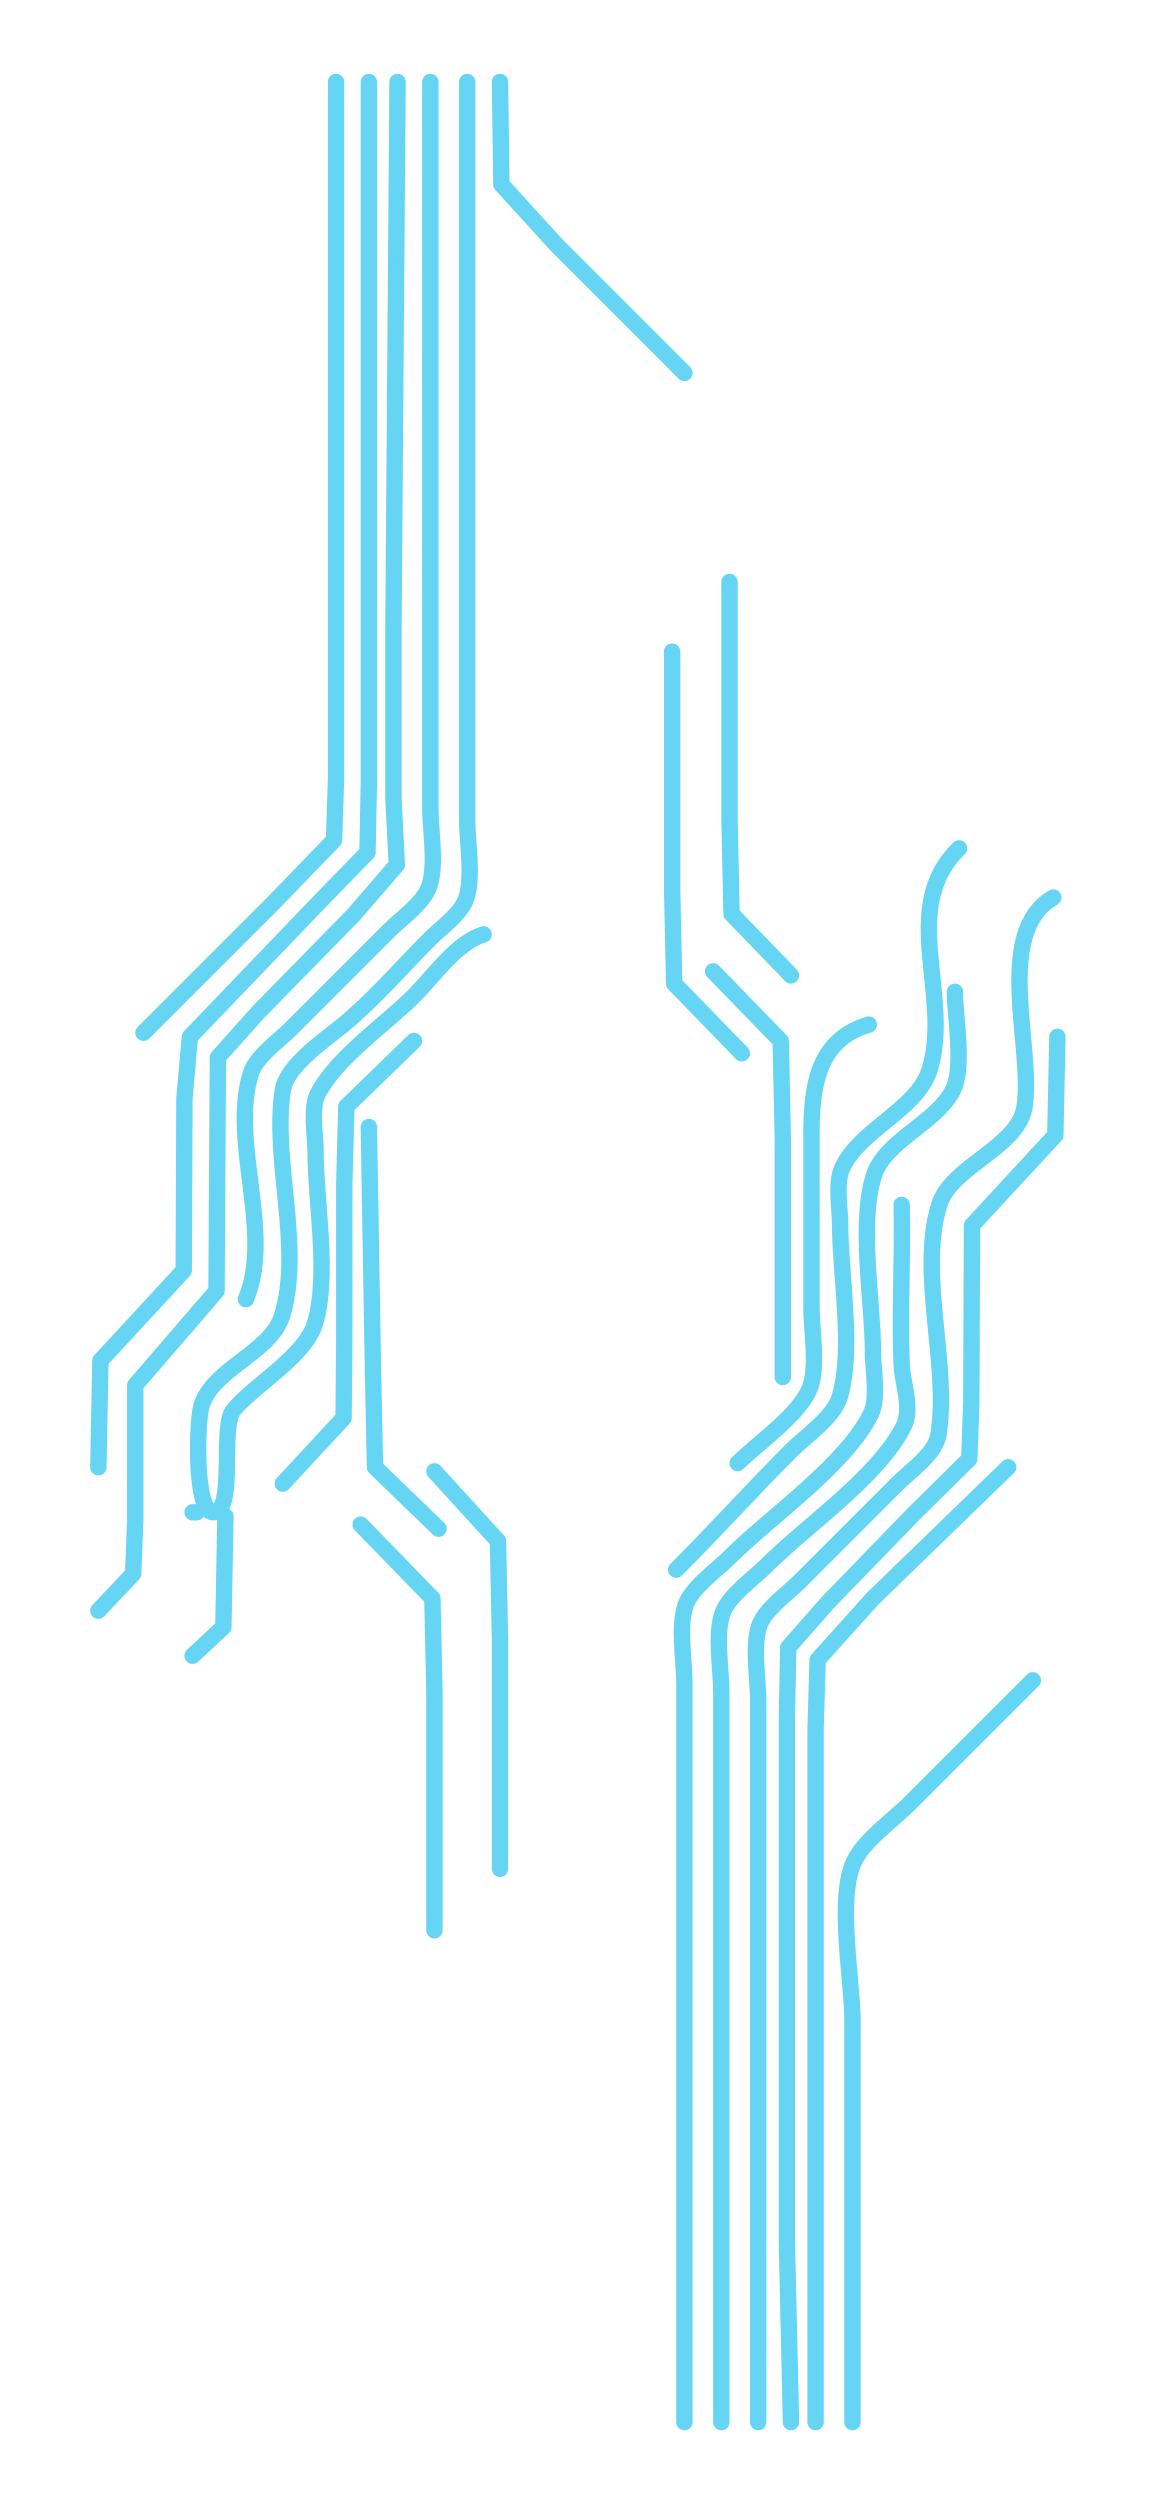
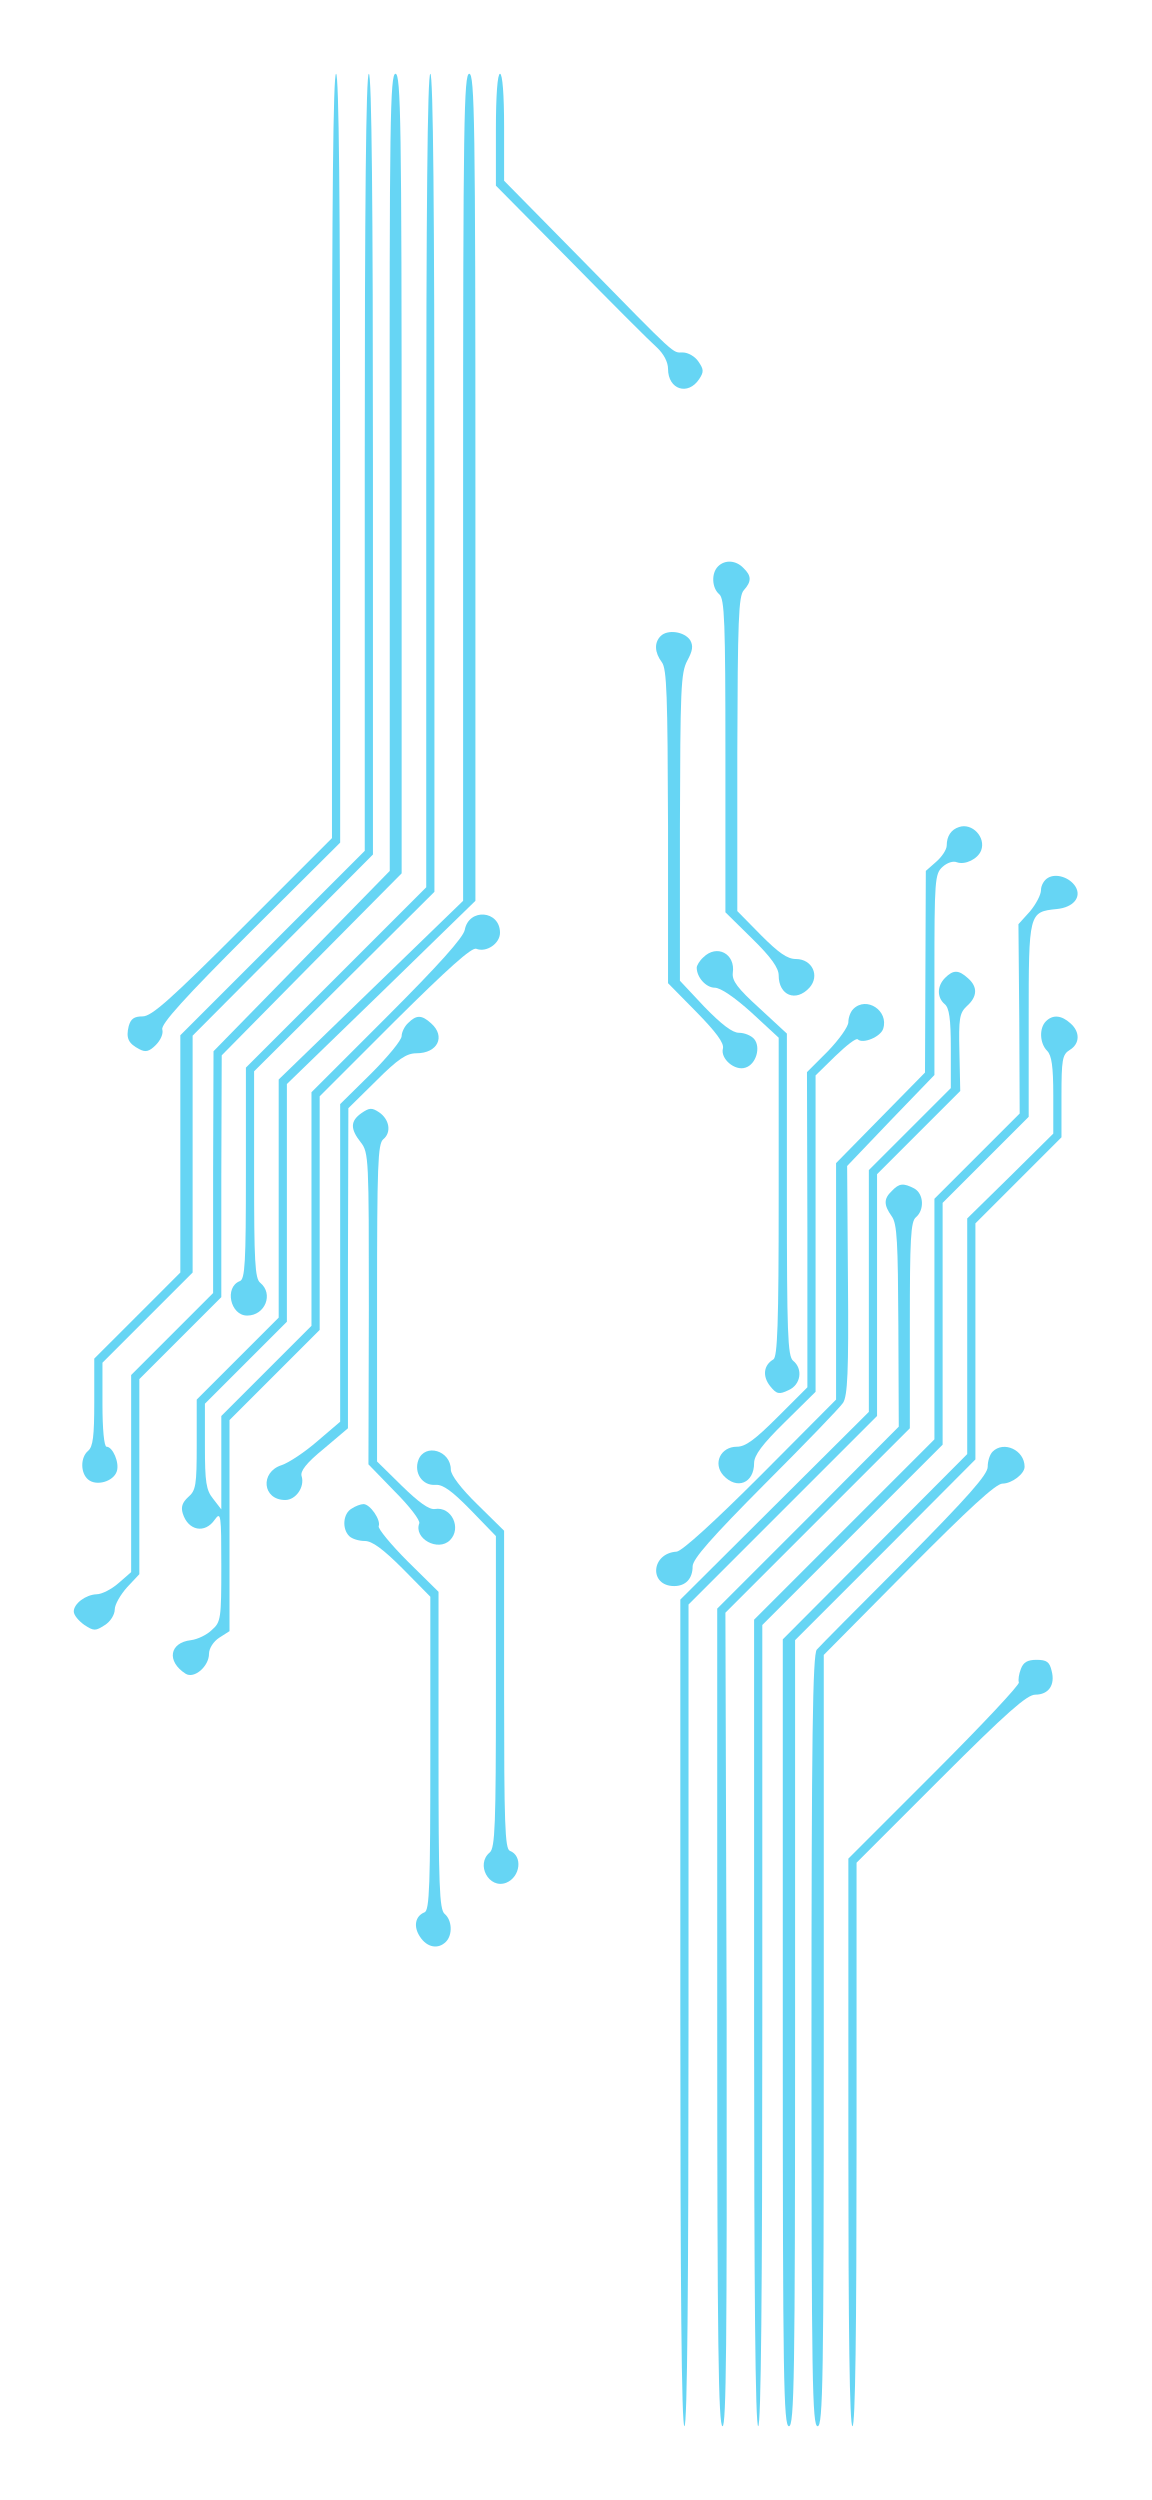
<svg xmlns="http://www.w3.org/2000/svg" viewBox="0 0 281 610" role="img" aria-label="Circuit artwork" preserveAspectRatio="xMidYMid meet">
-   <path style="stroke:#66d5f4; fill:none; stroke-width:4; stroke-linecap:round; stroke-linejoin:round;" d="M82 20L82 153L82 190L81.5 205L67 220L35 252M90 20L90 152L90 191L89.667 208L78 220L46.333 253L45 268L44.833 310L24.5 332L24 358M97 20L96 153L96 195L96.833 211L86.333 223.167L63 247L53.167 258L52.833 315L33 338L33 371L32.5 384L24 393M105 20L105 156L105 197C105 202.628 106.475 210.628 104.833 216C103.55 220.201 98.038 223.962 95 227L71 251C67.962 254.038 62.45 257.799 61.167 262C56.058 278.719 66.796 300.859 60 317M114 20L114 158L114 200C114 205.628 115.475 213.628 113.833 219C112.649 222.876 107.795 226.205 105 229C97.811 236.189 90.918 244.289 83 250.667C78.711 254.122 69.876 260.269 69 266C66.371 283.211 73.909 304.388 68.833 321C66.056 330.091 51.944 333.909 49.167 343C47.985 346.869 47.424 369 52 369C57.704 369 53.553 348.069 57 344C62.273 337.776 74.428 330.873 76.833 323C80.406 311.309 77 293.284 77 281C77 277.109 75.736 270.527 77.5 267C81.873 258.255 94.078 249.922 101 243C105.763 238.237 111.502 229.881 118 228M122 20L122.333 45L136 60L167 91M178 142L178 200L178.5 223L193 238M164 159L164 217L164.5 240L181 257M234 207C219.121 221.487 232.38 242.847 226.833 261C223.89 270.632 209.799 275.621 205.5 285C203.81 288.688 205 294.988 205 299C205 311.284 208.406 329.309 204.833 341C203.354 345.841 196.519 350.481 193 354C183.47 363.53 174.493 373.507 165 383M185 591L185 456L185 415C185 409.661 183.609 402.097 185.167 397C186.45 392.799 191.962 389.038 195 386L219 362C222.223 358.777 228.279 354.72 229 350C231.677 332.478 223.999 310.912 229.167 294C232.092 284.425 248.459 280.088 250 270C252.191 255.659 242.317 227.501 257 219M174 237L190.5 254L191 278L191 336M233 242C233 248.337 235.335 260.331 232.5 266C228.471 274.057 215.824 278.303 213.167 287C209.511 298.966 213 317.426 213 330C213 334.135 214.371 341.258 212.5 345C206.178 357.644 188.032 369.968 178 380C174.721 383.279 168.549 387.478 167.167 392C165.525 397.372 167 405.372 167 411L167 453L167 591M180 357C184.957 352.043 195.775 344.737 197.833 338C199.475 332.628 198 324.628 198 319L198 277C198 265.936 199.064 253.744 212 250M258 253L257.5 277L237.167 299L237 342L236.5 356L223 369.333L202 391L192.333 402L192 419L192 456L192 547L193 591M101 254L84.5 270L84 289L84 328L83.833 346L69 362M90 275L91 334L91.5 358L107 373M220 294C220.336 306.778 219.456 319.947 220 333C220.186 337.46 222.67 343.661 220.5 348C214.355 360.29 196.749 372.251 187 382C183.721 385.279 177.549 389.478 176.167 394C174.525 399.372 176 407.372 176 413L176 454L176 591M199 591L199 460L199 422L199.5 405L213 390L246 358M106 359L121.5 376L122 400L122 456M47 369L48 369M55 370L54.5 397L47 404M88 372L105.5 390L106 413L106 471M252 410L222 440C217.908 444.092 211.098 448.803 208.5 454C204.075 462.85 208 483.034 208 493L208 591" />
+   <defs>
+     <g id="circuit-base" transform="translate(0,610) scale(0.1,-0.1)" fill="currentColor" stroke="none">
+       <path d="M810 4987 l0 -932 -218 -218 c-176 -176 -222 -217 -244 -217 -21 0 -29 -6 -34 -24 -7 -29 -1 -42 26 -56 15 -8 24 -6 40 10 12 12 19 28 16 38 -4 13 54 77 214 237 l220 219 0 938 c0 619 -3 938 -10 938 -7 0 -10 -318 -10 -933z" />
+       <path d="M890 4972 l0 -948 -225 -225 -225 -225 0 -289 0 -290 -105 -105 -105 -105 0 -106 c0 -83 -3 -109 -15 -119 -19 -16 -19 -54 0 -70 20 -17 62 -5 70 20 7 21 -10 60 -25 60 -6 0 -10 43 -10 103 l0 102 110 110 110 110 0 289 0 289 220 221 220 221 0 952 c0 629 -3 953 -10 953 -7 0 -10 -323 -10 -948z" />
+       <path d="M951 4948 l0 -973 -215 -220 -215 -220 -1 -295 0 -295 -100 -100 -100 -100 0 -240 0 -241 -31 -27 c-17 -15 -41 -27 -53 -27 -27 -1 -56 -23 -56 -42 0 -9 12 -23 26 -33 23 -15 27 -15 50 0 13 8 24 25 24 38 0 12 14 36 30 54 l30 32 0 238 0 238 100 100 100 100 0 295 1 295 219 222 220 222 0 976 c0 854 -2 975 -15 975 -13 0 -15 -120 -14 -972z" />
+       <path d="M1040 4927 l0 -992 -220 -220 -220 -220 0 -258 c0 -217 -2 -259 -15 -263 -38 -15 -23 -84 18 -84 44 0 65 53 32 80 -13 10 -15 53 -15 264 l0 252 220 219 220 219 0 998 c0 659 -3 998 -10 998 -7 0 -10 -338 -10 -993z" />
+       <path d="M1130 4911 l0 -1009 -225 -218 -225 -218 0 -290 0 -291 -100 -100 -100 -100 0 -110 c0 -99 -2 -112 -21 -128 -14 -13 -18 -24 -13 -40 13 -42 54 -50 78 -15 15 21 16 12 16 -113 0 -128 -1 -137 -23 -156 -12 -12 -35 -23 -51 -25 -53 -6 -60 -52 -13 -82 21 -13 57 18 57 49 0 13 11 30 25 39 l25 16 0 258 0 257 110 110 110 110 0 285 0 285 183 183 c131 130 188 181 199 177 25 -10 58 13 58 39 0 55 -76 61 -86 7 -4 -19 -63 -85 -190 -212 l-184 -184 0 -285 0 -285 -110 -110 -110 -110 0 -114 0 -114 -20 26 c-17 21 -20 40 -20 129 l0 103 100 100 100 100 0 290 0 290 230 223 230 224 0 1009 c0 890 -2 1009 -15 1009 -13 0 -15 -119 -15 -1009z" />
+       <path d="M1210 5784 l0 -137 183 -185 c100 -102 194 -196 210 -210 17 -16 27 -36 27 -52 0 -51 49 -66 76 -25 12 18 11 24 -2 43 -8 12 -25 22 -38 22 -26 0 -11 -14 -248 228 l-188 191 0 131 c0 80 -4 130 -10 130 -6 0 -10 -52 -10 -136z" />
+       <path d="M1752 4718 c-17 -17 -15 -53 3 -68 13 -11 15 -67 15 -394 l0 -382 65 -64 c47 -46 65 -72 65 -90 0 -49 42 -66 75 -30 26 29 7 70 -33 70 -21 0 -42 15 -85 58 l-58 59 0 383 c1 327 3 386 16 400 19 21 19 35 -1 54 -18 19 -45 21 -62 4z" />
+       <path d="M1612 4548 c-16 -16 -15 -40 3 -64 12 -16 14 -81 15 -401 l0 -382 69 -70 c48 -49 68 -76 65 -89 -7 -25 29 -56 55 -47 26 8 38 50 21 70 -7 8 -23 15 -37 15 -16 0 -42 20 -84 63 l-60 64 0 374 c1 338 2 377 18 407 13 24 15 36 7 50 -14 21 -55 27 -72 10z" />
+       <path d="M2340 4082 c-19 -6 -30 -22 -30 -45 0 -10 -12 -28 -26 -40 l-25 -22 -1 -246 -1 -246 -109 -111 -108 -110 0 -289 0 -288 -184 -185 c-113 -113 -192 -185 -205 -186 -63 -4 -68 -84 -6 -84 28 0 45 18 45 48 0 18 46 70 176 201 97 97 183 186 191 198 11 17 14 74 12 300 l-2 278 106 111 107 111 0 245 c0 231 1 246 20 263 11 10 26 15 35 11 20 -7 51 8 59 29 12 32 -22 68 -54 57z" />
+       <path d="M2557 3958 c-9 -5 -17 -18 -17 -30 0 -11 -12 -34 -27 -52 l-28 -31 2 -231 1 -231 -104 -104 -104 -104 0 -293 0 -294 -220 -220 -220 -220 0 -984 c0 -649 3 -984 10 -984 7 0 10 333 10 978 l0 977 220 220 220 220 0 295 0 295 105 105 105 105 0 236 c0 263 0 264 69 271 40 4 61 29 45 55 -14 22 -47 33 -67 21z" />
+       <path d="M1716 3764 c-9 -8 -16 -20 -16 -25 0 -24 23 -49 44 -49 14 0 48 -23 90 -61 l66 -61 0 -388 c0 -312 -3 -391 -13 -397 -24 -14 -27 -41 -8 -65 16 -20 22 -21 45 -10 30 13 36 52 11 72 -13 11 -15 68 -15 405 l0 393 -67 62 c-54 49 -67 67 -65 86 7 47 -39 71 -72 38z" />
+       <path d="M2306 3714 c-20 -20 -20 -48 -1 -64 11 -9 15 -35 15 -109 l0 -96 -100 -100 -100 -100 0 -295 0 -295 -230 -229 -230 -229 0 -1008 c0 -666 3 -1009 10 -1009 7 0 10 341 10 1003 l0 1002 230 230 230 230 0 295 0 295 101 101 102 102 -2 94 c-2 83 0 96 18 113 26 23 27 47 3 68 -23 21 -36 21 -56 1z" />
+       <path d="M2082 3638 c-7 -7 -12 -21 -12 -32 0 -11 -23 -43 -50 -71 l-51 -51 1 -385 0 -384 -72 -72 c-56 -56 -79 -73 -100 -73 -40 0 -59 -41 -33 -70 33 -36 75 -19 75 30 0 19 20 46 75 100 l75 74 0 386 0 386 48 47 c27 26 51 45 55 41 12 -12 56 6 62 26 14 44 -41 80 -73 48z" />
+       <path d="M996 3604 c-9 -8 -16 -23 -16 -32 0 -10 -34 -51 -75 -92 l-75 -74 0 -388 0 -387 -55 -47 c-31 -27 -70 -53 -88 -59 -53 -17 -47 -85 9 -85 26 0 48 32 40 58 -4 12 11 32 54 67 l59 50 0 390 1 391 68 67 c53 53 74 67 98 67 52 0 72 41 36 73 -23 21 -36 21 -56 1z" />
+       <path d="M2552 3608 c-17 -17 -15 -54 3 -72 11 -11 15 -38 15 -108 l0 -94 -105 -104 -105 -103 0 -288 0 -287 -225 -226 -225 -226 0 -960 c0 -841 2 -960 15 -960 13 0 15 119 15 959 l0 959 220 220 220 221 0 288 0 288 105 105 105 105 0 100 c0 89 2 102 20 113 25 15 26 44 2 65 -22 20 -43 22 -60 5z" />
+       <path d="M882 3384 c-27 -19 -28 -38 -2 -71 20 -25 20 -40 20 -406 l-1 -380 64 -66 c36 -36 63 -71 60 -78 -14 -37 46 -70 75 -41 29 29 4 83 -37 76 -14 -2 -39 16 -81 57 l-60 59 0 387 c0 337 2 388 15 399 21 17 15 49 -10 66 -18 12 -24 11 -43 -2z" />
+       <path d="M2176 3194 c-20 -19 -20 -34 0 -62 13 -18 15 -63 16 -267 l1 -246 -221 -222 -222 -222 0 -997 c0 -792 3 -998 13 -998 9 0 11 204 10 993 l-3 992 225 225 225 225 0 251 c0 211 2 254 15 264 21 18 19 57 -4 70 -27 14 -37 13 -55 -6z" />
+       <path d="M2422 2558 c-7 -7 -12 -23 -12 -37 0 -19 -48 -73 -202 -229 -112 -112 -209 -210 -215 -217 -10 -11 -13 -215 -13 -954 0 -830 2 -941 15 -941 13 0 15 111 15 941 l0 941 207 209 c147 148 213 209 229 209 23 0 54 24 54 41 0 41 -51 64 -78 37z" />
+       <path d="M1021 2538 c-12 -32 10 -64 42 -61 18 1 40 -15 86 -62 l61 -63 0 -380 c0 -325 -2 -381 -15 -392 -35 -29 -2 -90 40 -74 35 14 41 66 9 78 -12 5 -14 67 -14 393 l0 388 -65 64 c-40 39 -65 72 -65 85 0 47 -63 65 -79 24z" />
+       <path d="M858 2419 c-21 -12 -24 -49 -6 -67 7 -7 24 -12 38 -12 18 0 44 -19 93 -68 l67 -68 0 -382 c0 -322 -2 -383 -14 -388 -23 -9 -28 -35 -11 -60 17 -26 44 -31 63 -12 17 17 15 53 -3 68 -13 11 -15 68 -15 399 l0 387 -75 74 c-41 41 -73 80 -71 86 6 15 -21 54 -37 54 -7 0 -20 -5 -29 -11z" />
+       <path d="M2491 2028 c-5 -13 -7 -27 -5 -33 3 -5 -90 -104 -206 -220 l-210 -210 0 -692 c0 -455 3 -693 10 -693 7 0 10 236 10 688 l0 687 205 205 c162 162 211 205 231 205 33 0 49 24 40 58 -5 22 -12 27 -37 27 -22 0 -32 -6 -38 -22z" />
+     </g>
+   </defs>
+   <g color="#66d5f4">
+     <use href="#circuit-base" />
+   </g>
</svg>
